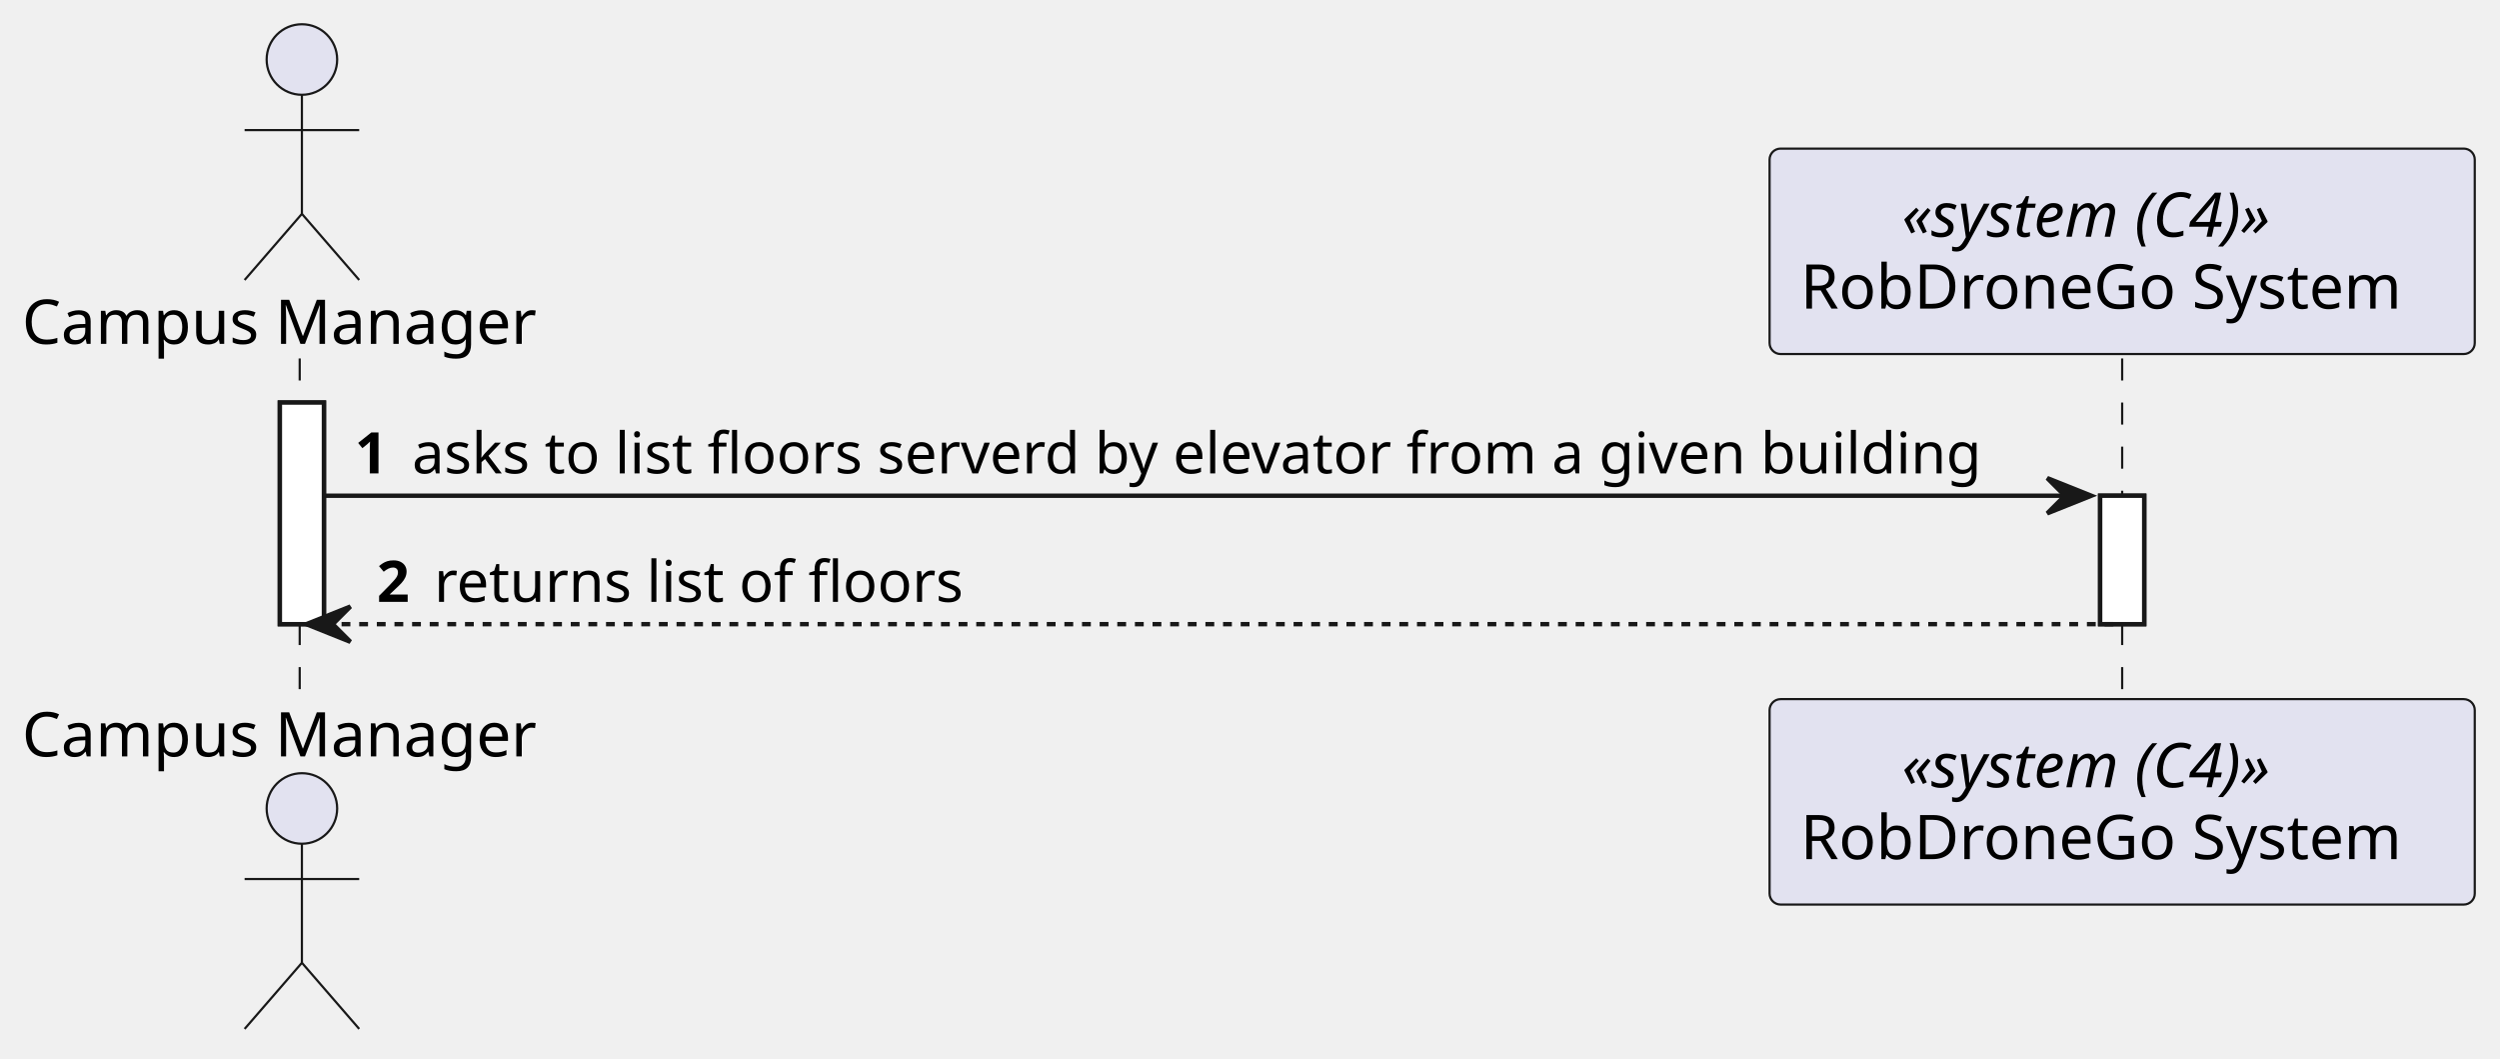
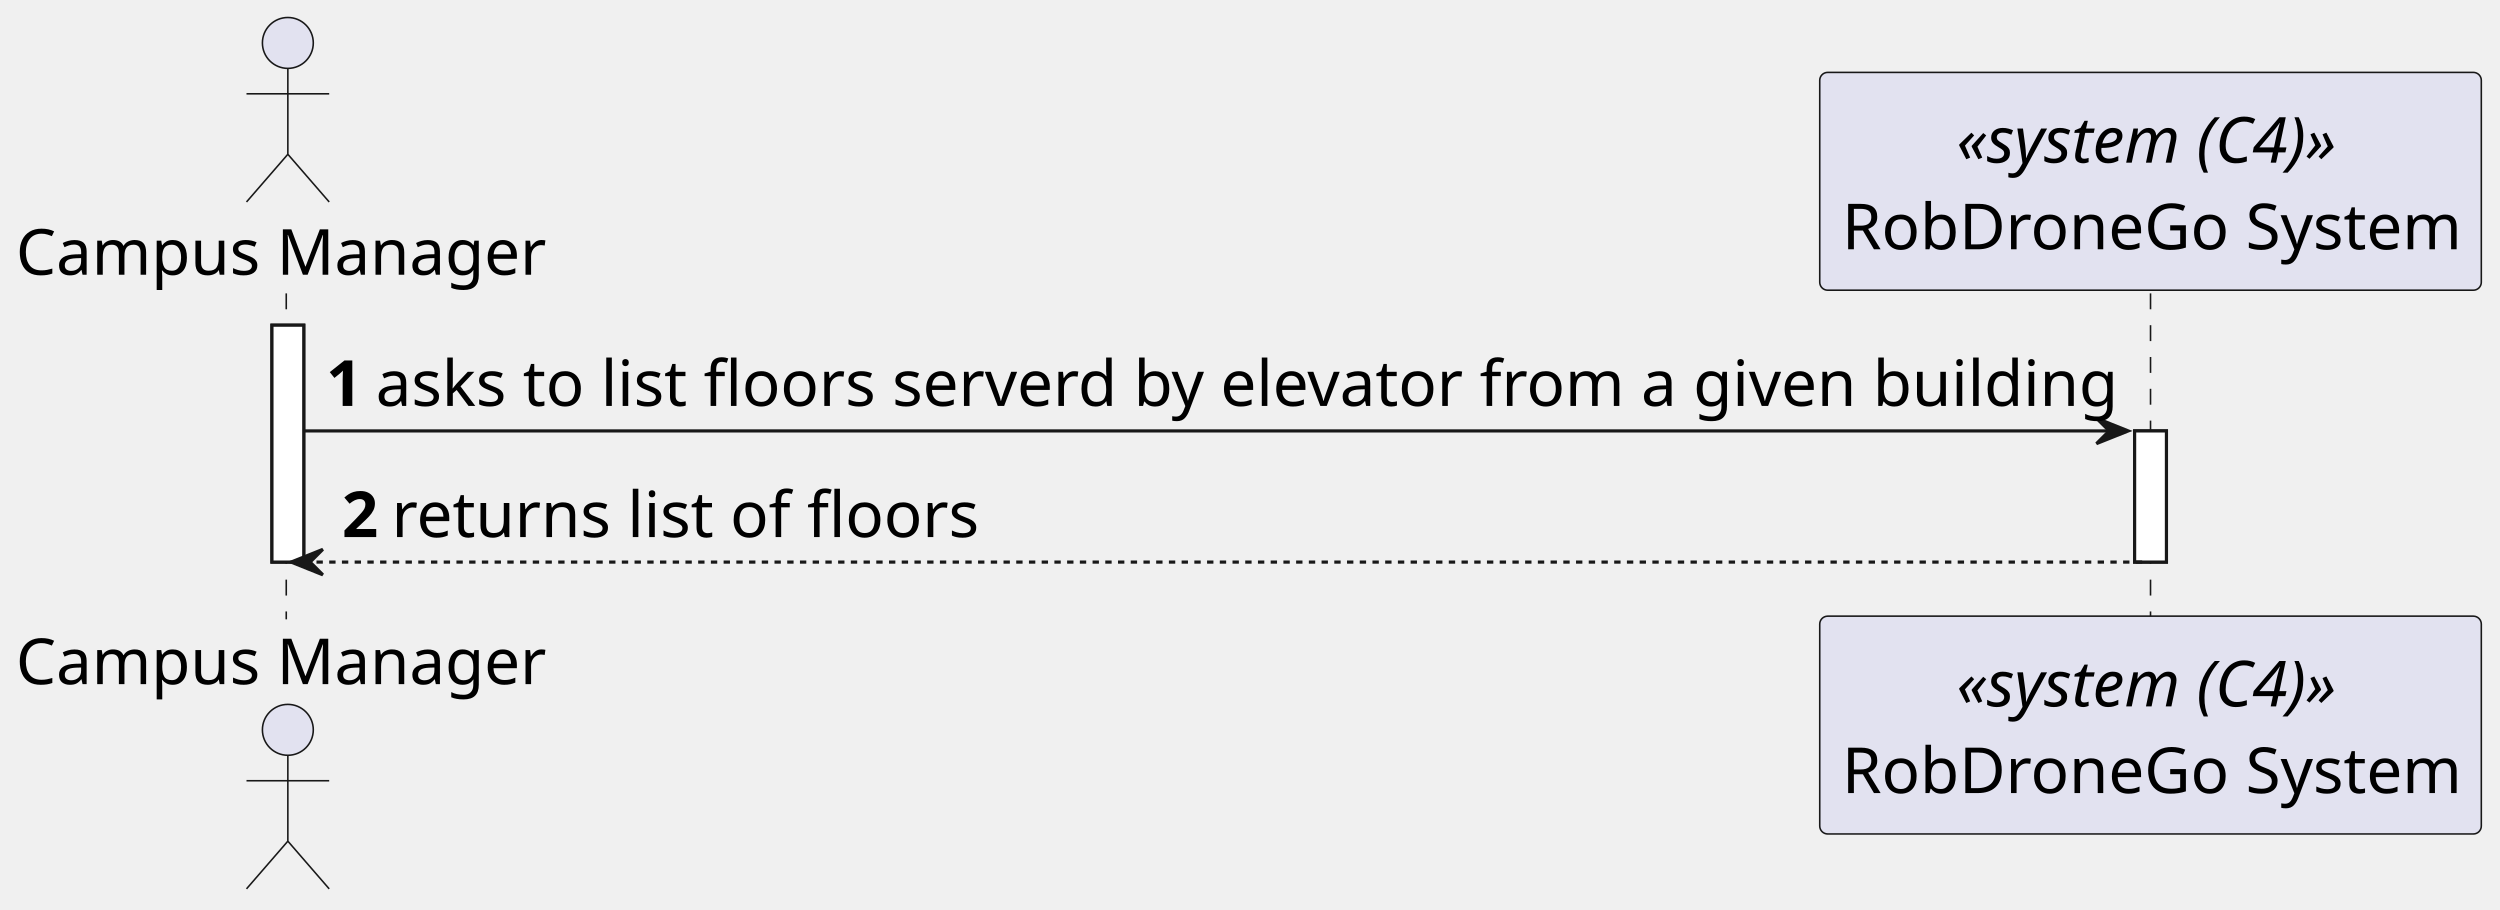
- <svg xmlns="http://www.w3.org/2000/svg" contentStyleType="text/css" height="240px" preserveAspectRatio="none" style="width:567px;height:240px;background:#FFFFFF;" version="1.1" viewBox="0 0 567 240" width="567px" zoomAndPan="magnify">
+ <svg xmlns="http://www.w3.org/2000/svg" contentStyleType="text/css" height="286px" preserveAspectRatio="none" style="width:786px;height:286px;background:#FFFFFF;" version="1.1" viewBox="0 0 786 286" width="786px" zoomAndPan="magnify">
  <defs />
  <g>
-     <rect fill="#FFFFFF" height="50.266" style="stroke:#181818;stroke-width:1.0;" width="10" x="63.5" y="91.297" />
-     <rect fill="#FFFFFF" height="29.133" style="stroke:#181818;stroke-width:1.0;" width="10" x="476.5" y="112.43" />
-     <line style="stroke:#181818;stroke-width:0.5;stroke-dasharray:5.0,5.0;" x1="68" x2="68" y1="81.297" y2="159.562" />
-     <line style="stroke:#181818;stroke-width:0.5;stroke-dasharray:5.0,5.0;" x1="481.5" x2="481.5" y1="81.297" y2="159.562" />
-     <text fill="#000000" font-family="sans-serif" font-size="14" lengthAdjust="spacing" textLength="121" x="5" y="77.995">Campus Manager</text>
-     <ellipse cx="68.5" cy="13.5" fill="#E2E2F0" rx="8" ry="8" style="stroke:#181818;stroke-width:0.5;" />
-     <path d="M68.5,21.5 L68.5,48.5 M55.5,29.5 L81.5,29.5 M68.5,48.5 L55.5,63.5 M68.5,48.5 L81.5,63.5 " fill="none" style="stroke:#181818;stroke-width:0.5;" />
-     <text fill="#000000" font-family="sans-serif" font-size="14" lengthAdjust="spacing" textLength="121" x="5" y="171.558">Campus Manager</text>
-     <ellipse cx="68.5" cy="183.359" fill="#E2E2F0" rx="8" ry="8" style="stroke:#181818;stroke-width:0.5;" />
-     <path d="M68.5,191.359 L68.5,218.359 M55.5,199.359 L81.5,199.359 M68.5,218.359 L55.5,233.359 M68.5,218.359 L81.5,233.359 " fill="none" style="stroke:#181818;stroke-width:0.5;" />
-     <rect fill="#E2E2F0" height="46.594" rx="2.5" ry="2.5" style="stroke:#181818;stroke-width:0.5;" width="160" x="401.5" y="33.703" />
-     <text fill="#000000" font-family="sans-serif" font-size="14" font-style="italic" lengthAdjust="spacing" textLength="100" x="431.5" y="53.698">«system (C4)»</text>
-     <text fill="#000000" font-family="sans-serif" font-size="14" lengthAdjust="spacing" textLength="146" x="408.5" y="69.995">RobDroneGo System</text>
-     <rect fill="#E2E2F0" height="46.594" rx="2.5" ry="2.5" style="stroke:#181818;stroke-width:0.5;" width="160" x="401.5" y="158.562" />
-     <text fill="#000000" font-family="sans-serif" font-size="14" font-style="italic" lengthAdjust="spacing" textLength="100" x="431.5" y="178.558">«system (C4)»</text>
-     <text fill="#000000" font-family="sans-serif" font-size="14" lengthAdjust="spacing" textLength="146" x="408.5" y="194.855">RobDroneGo System</text>
-     <rect fill="#FFFFFF" height="50.266" style="stroke:#181818;stroke-width:1.0;" width="10" x="63.5" y="91.297" />
-     <rect fill="#FFFFFF" height="29.133" style="stroke:#181818;stroke-width:1.0;" width="10" x="476.5" y="112.43" />
-     <polygon fill="#181818" points="464.5,108.43,474.5,112.43,464.5,116.43,468.5,112.43" style="stroke:#181818;stroke-width:1.0;" />
-     <line style="stroke:#181818;stroke-width:1.0;" x1="73.5" x2="470.5" y1="112.43" y2="112.43" />
-     <text fill="#000000" font-family="sans-serif" font-size="13" font-weight="bold" lengthAdjust="spacing" textLength="9" x="80.5" y="107.364">1</text>
-     <text fill="#000000" font-family="sans-serif" font-size="13" lengthAdjust="spacing" textLength="371" x="93.5" y="107.364">asks to list floors serverd by elevator from a given building</text>
-     <polygon fill="#181818" points="79.5,137.562,69.5,141.562,79.5,145.562,75.5,141.562" style="stroke:#181818;stroke-width:1.0;" />
-     <line style="stroke:#181818;stroke-width:1.0;stroke-dasharray:2.0,2.0;" x1="73.5" x2="480.5" y1="141.562" y2="141.562" />
-     <text fill="#000000" font-family="sans-serif" font-size="13" font-weight="bold" lengthAdjust="spacing" textLength="9" x="85.5" y="136.497">2</text>
-     <text fill="#000000" font-family="sans-serif" font-size="13" lengthAdjust="spacing" textLength="123" x="98.5" y="136.497">returns list of floors</text>
+     <rect fill="#FFFFFF" height="74.48" style="stroke:#181818;stroke-width:1.0;" width="10" x="85.5" y="102.24" />
+     <rect fill="#FFFFFF" height="41.24" style="stroke:#181818;stroke-width:1.0;" width="10" x="671.125" y="135.48" />
+     <line style="stroke:#181818;stroke-width:0.5;stroke-dasharray:5.0,5.0;" x1="90" x2="90" y1="92.24" y2="194.72" />
+     <line style="stroke:#181818;stroke-width:0.5;stroke-dasharray:5.0,5.0;" x1="676.125" x2="676.125" y1="92.24" y2="194.72" />
+     <text fill="#000000" font-family="sans-serif" font-size="20" lengthAdjust="spacing" textLength="165" x="5" y="86.38">Campus Manager</text>
+     <ellipse cx="90.5" cy="13.5" fill="#E2E2F0" rx="8" ry="8" style="stroke:#181818;stroke-width:0.5;" />
+     <path d="M90.5,21.5 L90.5,48.5 M77.5,29.5 L103.5,29.5 M90.5,48.5 L77.5,63.5 M90.5,48.5 L103.5,63.5 " fill="none" style="stroke:#181818;stroke-width:0.5;" />
+     <text fill="#000000" font-family="sans-serif" font-size="20" lengthAdjust="spacing" textLength="165" x="5" y="215.1">Campus Manager</text>
+     <ellipse cx="90.5" cy="229.46" fill="#E2E2F0" rx="8" ry="8" style="stroke:#181818;stroke-width:0.5;" />
+     <path d="M90.5,237.46 L90.5,264.46 M77.5,245.46 L103.5,245.46 M90.5,264.46 L77.5,279.46 M90.5,264.46 L103.5,279.46 " fill="none" style="stroke:#181818;stroke-width:0.5;" />
+     <rect fill="#E2E2F0" height="68.48" rx="2.5" ry="2.5" style="stroke:#181818;stroke-width:0.5;" width="208" x="572.125" y="22.76" />
+     <text fill="#000000" font-family="sans-serif" font-size="20" font-style="italic" lengthAdjust="spacing" textLength="122" x="615.125" y="51.14">«system (C4)»</text>
+     <text fill="#000000" font-family="sans-serif" font-size="20" lengthAdjust="spacing" textLength="194" x="579.125" y="78.38">RobDroneGo System</text>
+     <rect fill="#E2E2F0" height="68.48" rx="2.5" ry="2.5" style="stroke:#181818;stroke-width:0.5;" width="208" x="572.125" y="193.72" />
+     <text fill="#000000" font-family="sans-serif" font-size="20" font-style="italic" lengthAdjust="spacing" textLength="122" x="615.125" y="222.1">«system (C4)»</text>
+     <text fill="#000000" font-family="sans-serif" font-size="20" lengthAdjust="spacing" textLength="194" x="579.125" y="249.34">RobDroneGo System</text>
+     <rect fill="#FFFFFF" height="74.48" style="stroke:#181818;stroke-width:1.0;" width="10" x="85.5" y="102.24" />
+     <rect fill="#FFFFFF" height="41.24" style="stroke:#181818;stroke-width:1.0;" width="10" x="671.125" y="135.48" />
+     <polygon fill="#181818" points="659.125,131.48,669.125,135.48,659.125,139.48,663.125,135.48" style="stroke:#181818;stroke-width:1.0;" />
+     <line style="stroke:#181818;stroke-width:1.0;" x1="95.5" x2="665.125" y1="135.48" y2="135.48" />
+     <text fill="#000000" font-family="sans-serif" font-size="20" font-weight="bold" lengthAdjust="spacing" textLength="11.625" x="102.5" y="127.62">1</text>
+     <text fill="#000000" font-family="sans-serif" font-size="20" lengthAdjust="spacing" textLength="541" x="118.125" y="127.62">asks to list floors serverd by elevator from a given building</text>
+     <polygon fill="#181818" points="101.5,172.72,91.5,176.72,101.5,180.72,97.5,176.72" style="stroke:#181818;stroke-width:1.0;" />
+     <line style="stroke:#181818;stroke-width:1.0;stroke-dasharray:2.0,2.0;" x1="95.5" x2="675.125" y1="176.72" y2="176.72" />
+     <text fill="#000000" font-family="sans-serif" font-size="20" font-weight="bold" lengthAdjust="spacing" textLength="11.625" x="107.5" y="168.86">2</text>
+     <text fill="#000000" font-family="sans-serif" font-size="20" lengthAdjust="spacing" textLength="183" x="123.125" y="168.86">returns list of floors</text>
  </g>
</svg>
